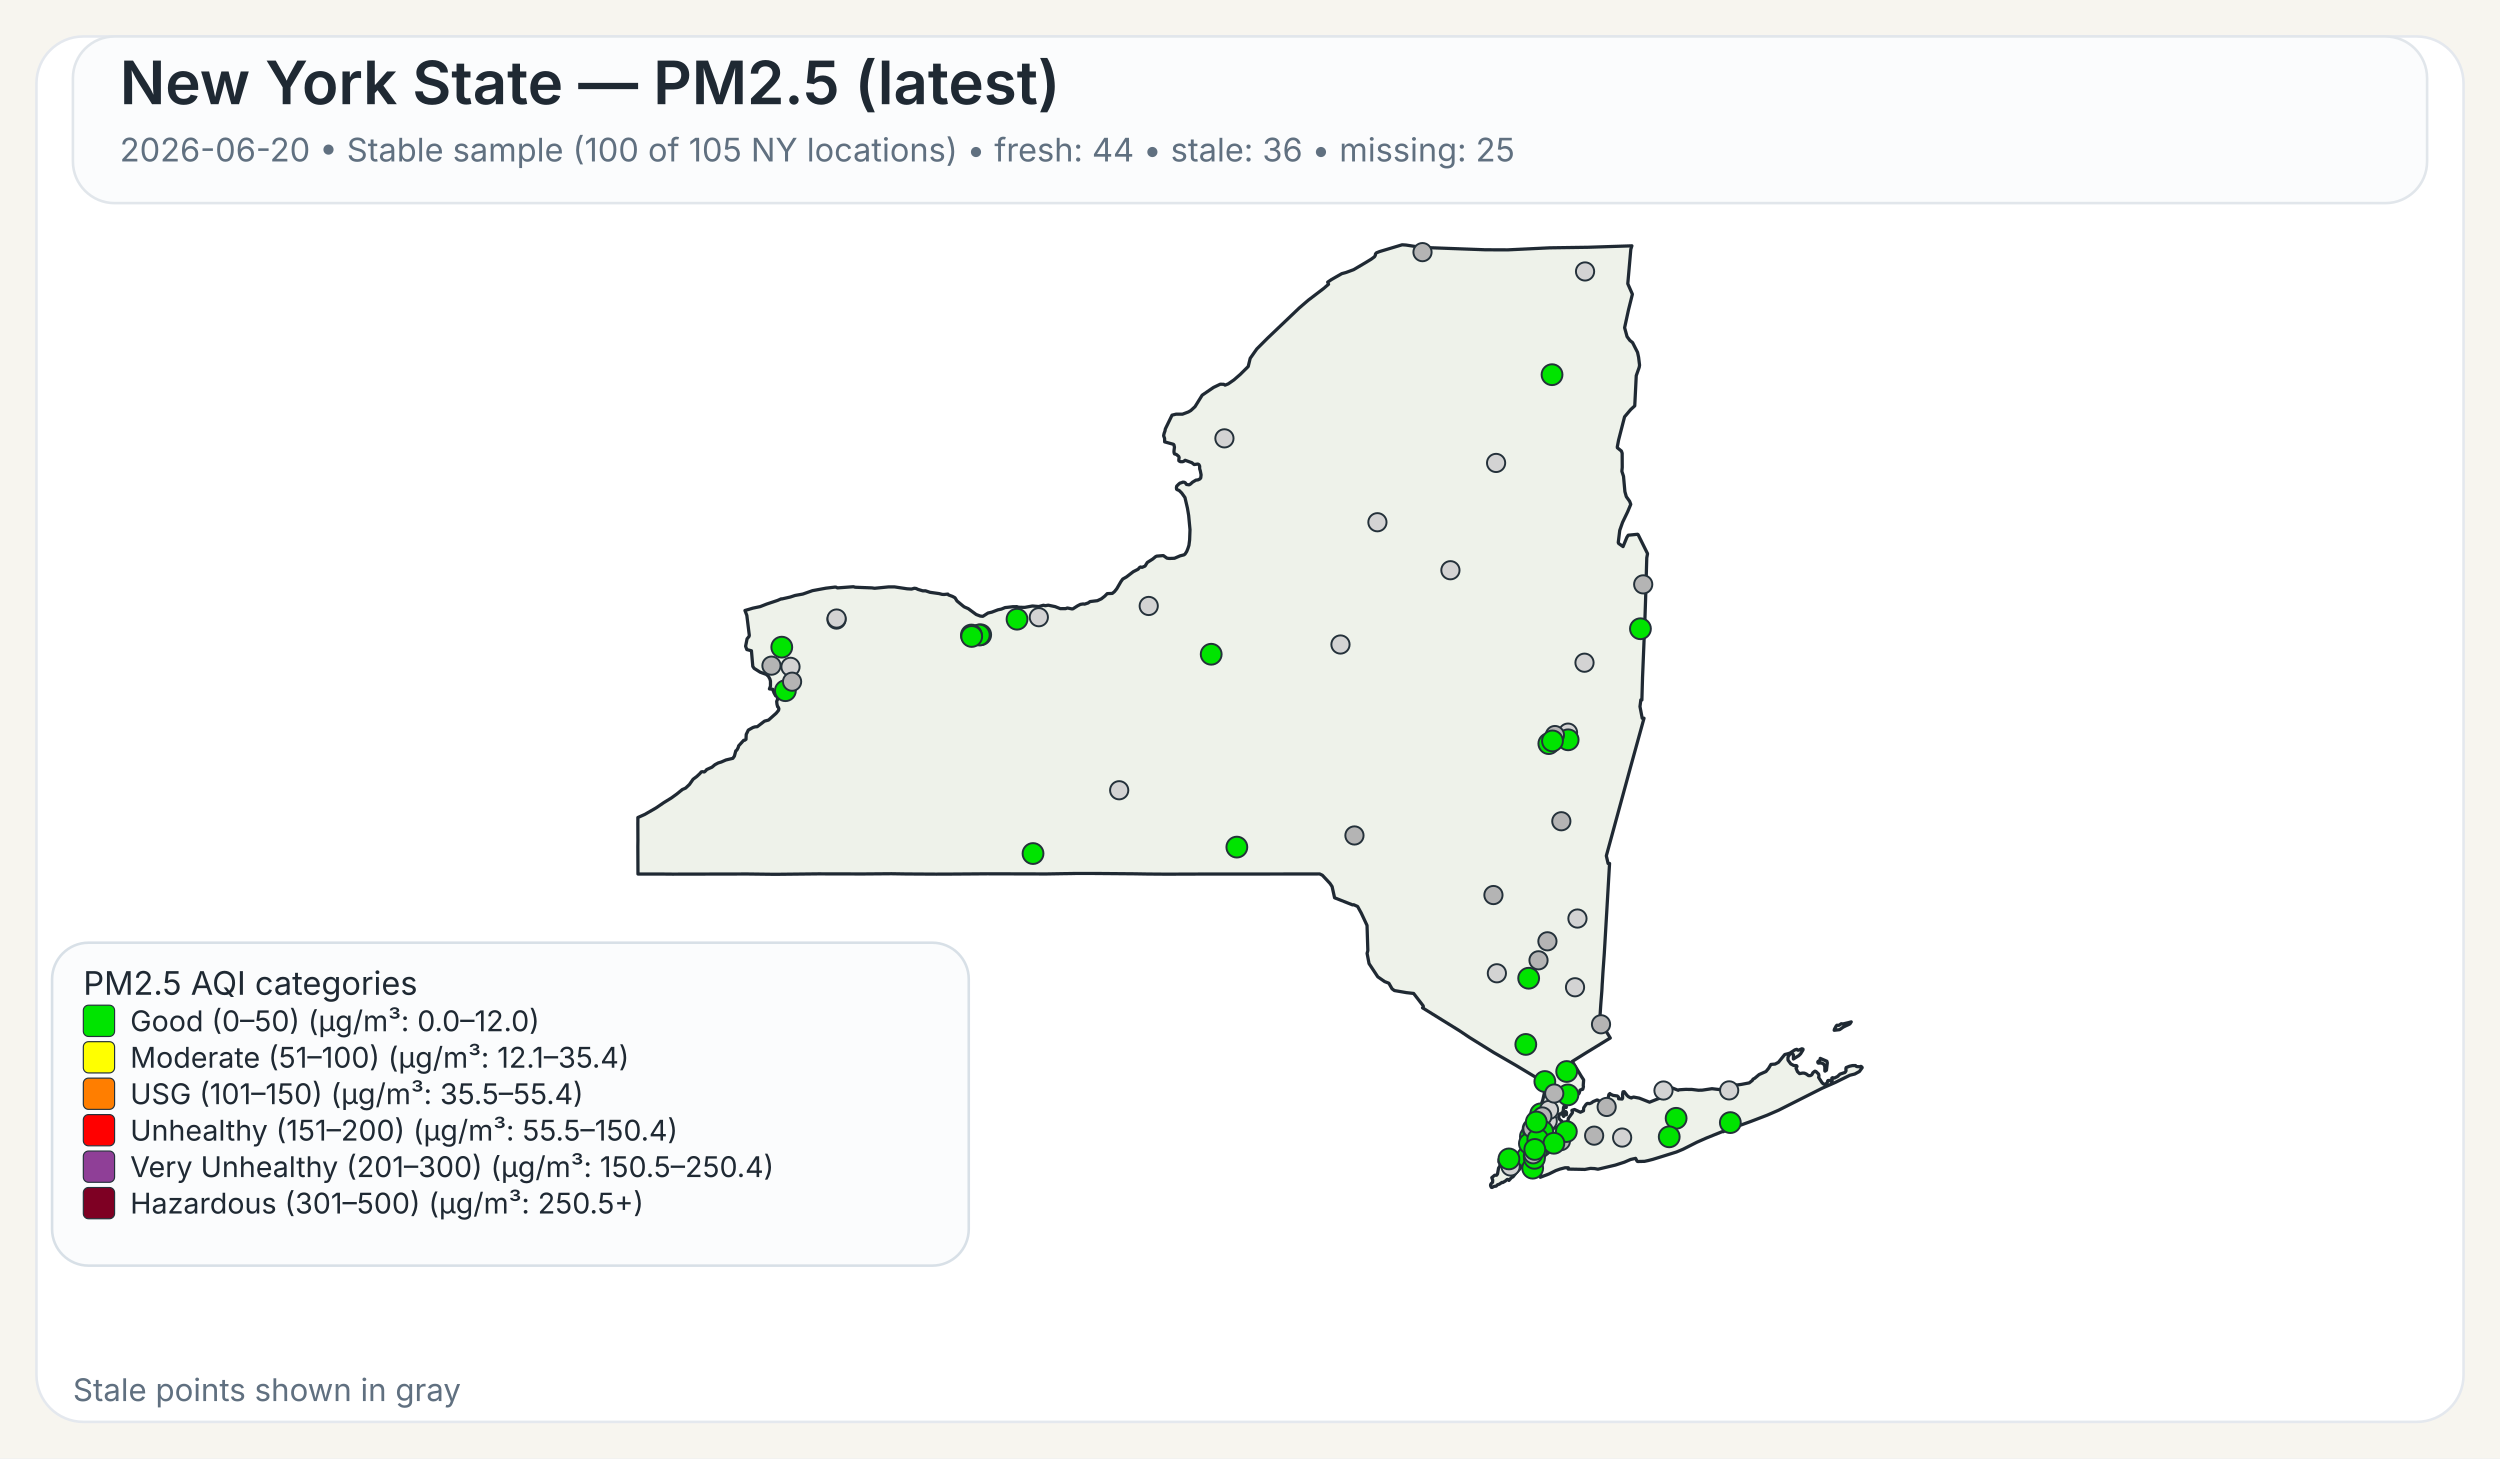
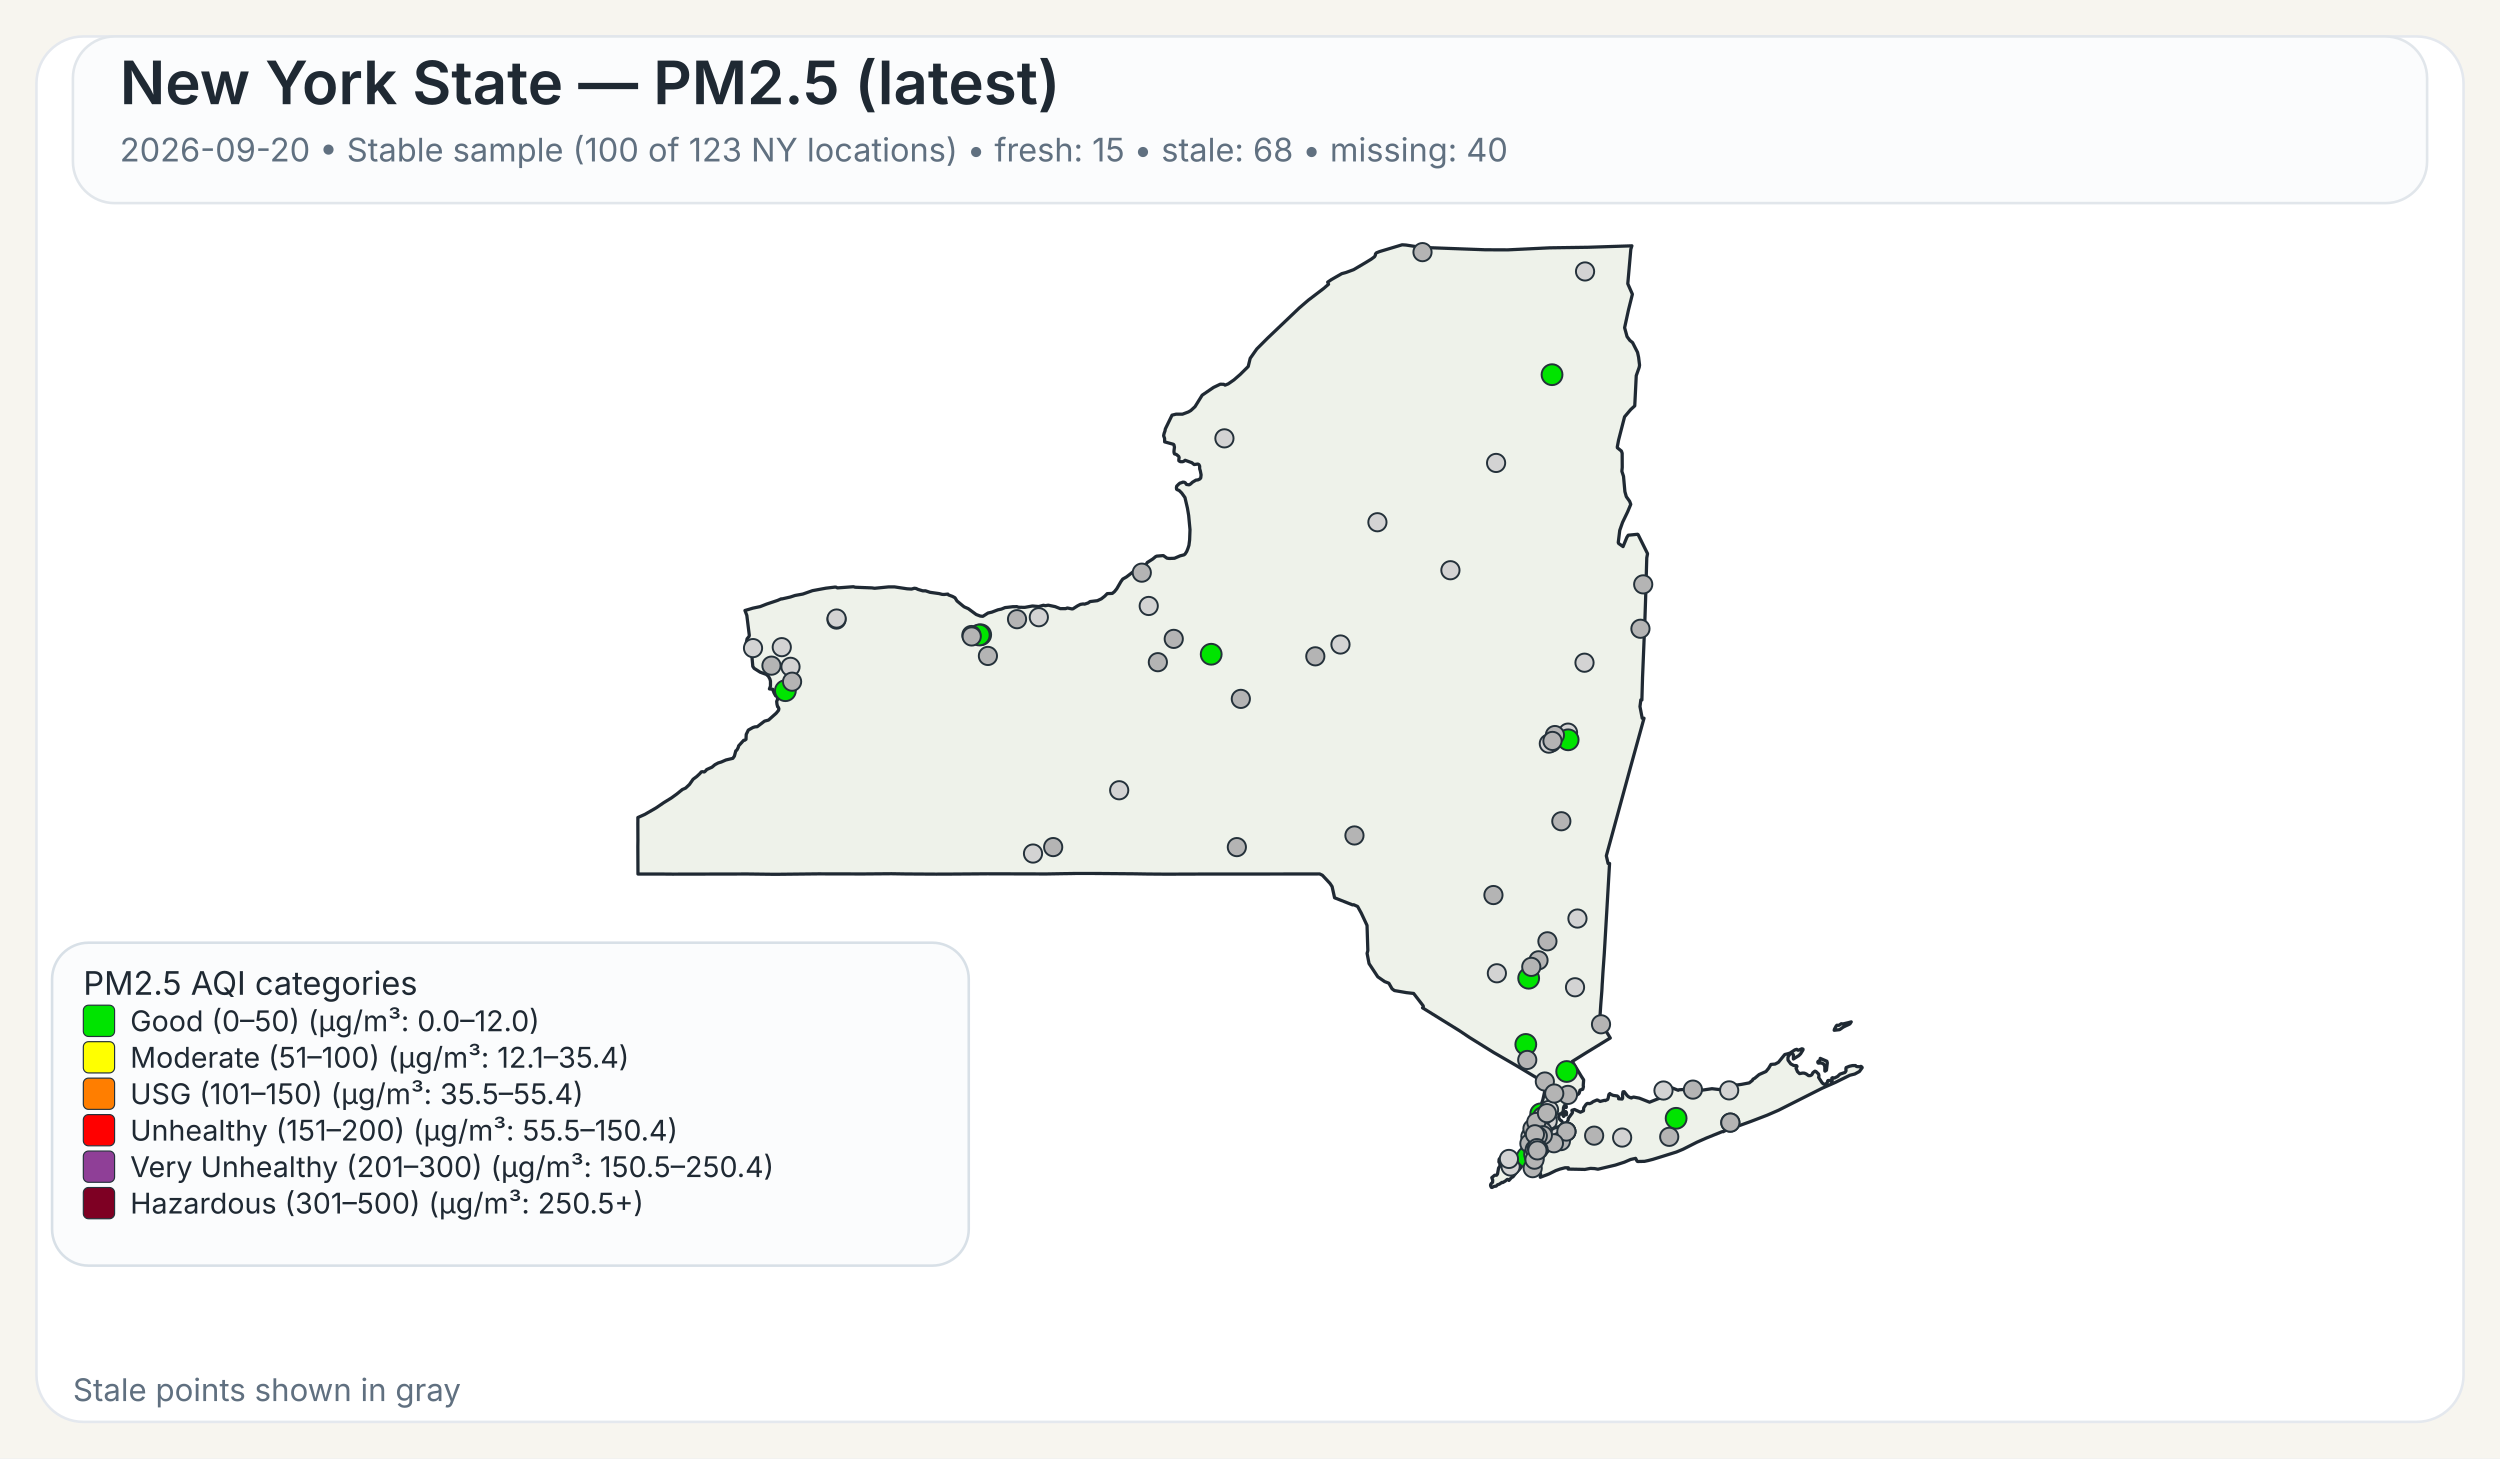
<svg xmlns="http://www.w3.org/2000/svg" width="960" height="560">
  <rect x="0" y="0" width="960" height="560" fill="#F7F5EF" />
  <rect x="14" y="14" width="932" height="532" rx="18" ry="18" fill="#FFFFFF" stroke="#E4E8EE" stroke-width="1" />
  <rect x="28" y="14" width="904" height="64" rx="16" ry="16" fill="#FBFCFD" stroke="#E1E6EB" stroke-width="1" />
  <text x="46" y="40" font-family="Public Sans, Inter, Aptos, Segoe UI, Arial, sans-serif" font-size="23" font-weight="600" fill="#1F2933">New York State — PM2.5 (latest)</text>
-   <text x="46" y="62" font-family="Public Sans, Inter, Aptos, Segoe UI, Arial, sans-serif" font-size="12.5" font-weight="400" fill="#607080">2026-06-20 • Stable sample (100 of 105 NY locations) • fresh: 44 • stale: 36 • missing: 25</text>
+   <text x="46" y="62" font-family="Public Sans, Inter, Aptos, Segoe UI, Arial, sans-serif" font-size="12.5" font-weight="400" fill="#607080">2026-09-20 • Stable sample (100 of 123 NY locations) • fresh: 15 • stale: 68 • missing: 40</text>
  <path d="M601.06,426.90 L601.23,426.83 L601.48,427.07 L601.55,427.32 L601.50,428.06 L601.28,428.08 L601.08,427.81 L601.04,427.27 L601.06,426.90 Z" fill="#EEF2EA" stroke="#1F2933" stroke-width="1.25" stroke-linejoin="round" />
  <path d="M585.16,439.66 L585.21,439.61 L585.24,439.63 L585.33,439.75 L585.00,440.50 L584.94,440.59 L584.83,440.54 L584.77,440.43 L584.80,440.38 L585.16,439.66 Z" fill="#EEF2EA" stroke="#1F2933" stroke-width="1.25" stroke-linejoin="round" />
  <path d="M579.00,452.87 L578.74,452.93 L578.02,453.54 L577.00,454.12 L576.75,454.04 L575.70,454.75 L575.07,454.93 L574.52,455.48 L573.72,455.58 L572.92,456.00 L572.71,455.95 L572.45,455.50 L572.36,455.05 L572.56,454.57 L573.14,454.01 L573.21,453.18 L572.85,452.21 L573.97,451.28 L574.68,451.28 L575.04,450.81 L575.45,448.53 L575.88,447.92 L575.97,447.53 L575.92,446.38 L575.63,446.32 L575.58,446.12 L575.66,445.16 L576.32,444.30 L576.87,444.03 L577.23,444.07 L577.46,444.30 L578.49,444.56 L580.44,444.30 L582.44,443.79 L583.07,443.83 L583.44,444.38 L583.57,445.77 L584.00,446.72 L584.43,447.38 L584.07,448.20 L583.53,448.95 L582.19,450.36 L580.96,451.93 L580.89,451.88 L580.35,452.27 L579.42,453.28 L579.25,452.99 L579.00,452.87 Z" fill="#EEF2EA" stroke="#1F2933" stroke-width="1.25" stroke-linejoin="round" />
  <path d="M698.65,407.28 L698.89,406.98 L698.98,406.42 L701.51,407.51 L701.69,408.12 L701.35,410.97 L700.83,411.31 L700.74,411.25 L700.74,409.57 L700.38,408.71 L700.19,408.52 L699.35,408.18 L698.24,408.24 L698.08,408.08 L698.02,407.81 L698.15,407.57 L698.65,407.28 Z" fill="#EEF2EA" stroke="#1F2933" stroke-width="1.25" stroke-linejoin="round" />
  <path d="M709.87,392.68 L710.87,392.40 L710.37,393.17 L709.71,393.51 L708.74,393.94 L707.77,394.42 L706.83,395.10 L706.37,395.39 L704.33,395.63 L704.44,395.18 L704.77,394.57 L705.12,393.94 L705.39,393.69 L706.11,393.74 L707.05,393.11 L707.70,393.19 L709.32,392.81 L709.87,392.68 Z" fill="#EEF2EA" stroke="#1F2933" stroke-width="1.25" stroke-linejoin="round" />
  <path d="M601.43,424.75 L601.44,424.82 L601.44,424.87 L601.44,424.97 L601.48,425.16 L601.44,425.24 L601.21,425.31 L600.95,425.08 L600.95,424.92 L601.10,424.88 L601.13,424.65 L601.23,424.58 L601.37,424.64 L601.42,424.70 L601.43,424.75 Z" fill="#EEF2EA" stroke="#1F2933" stroke-width="1.25" stroke-linejoin="round" />
  <path d="M623.05,163.10 L621.53,169.00 L621.04,171.61 L621.07,171.95 L622.62,173.20 L622.91,174.06 L622.94,179.46 L622.80,180.98 L623.43,182.92 L623.96,188.79 L624.50,190.70 L624.50,190.71 L625.79,192.51 L626.21,193.67 L625.60,195.12 L625.01,196.54 L623.06,200.59 L622.75,201.47 L621.98,203.67 L621.41,208.34 L621.56,208.68 L623.25,209.89 L624.72,206.33 L625.25,205.52 L628.84,205.16 L629.06,205.34 L632.45,212.18 L632.66,212.61 L632.36,214.21 L632.03,225.74 L632.03,225.80 L632.02,226.34 L632.00,227.05 L631.90,230.25 L631.64,238.09 L631.03,253.00 L630.74,259.97 L630.73,260.06 L630.73,260.23 L630.48,268.80 L630.08,268.74 L629.75,271.32 L630.61,275.80 L631.30,275.80 L628.80,284.88 L626.09,294.70 L622.63,307.38 L616.83,328.64 L617.50,331.57 L618.07,331.57 L617.02,349.62 L617.02,349.66 L616.71,354.88 L616.28,362.25 L616.04,366.27 L615.53,373.42 L615.30,377.22 L615.29,377.28 L615.29,377.35 L615.28,377.44 L615.28,377.49 L615.27,377.53 L615.19,379.03 L615.19,379.14 L615.18,379.18 L615.18,379.35 L615.17,379.49 L615.12,380.31 L615.09,380.73 L615.08,380.89 L614.72,385.46 L614.66,386.30 L614.29,391.98 L618.35,398.60 L616.75,399.56 L616.45,399.75 L610.52,403.39 L609.46,404.03 L609.01,404.31 L603.77,407.58 L605.77,410.89 L606.19,411.58 L606.62,412.29 L607.18,413.23 L608.08,414.62 L608.12,414.70 L607.96,416.83 L608.04,417.28 L607.81,418.17 L607.68,418.35 L607.54,418.27 L606.73,418.62 L606.42,419.73 L606.23,420.03 L605.55,420.48 L604.13,421.08 L603.54,421.65 L602.05,422.64 L600.59,424.82 L600.46,425.17 L600.38,425.37 L600.34,426.13 L600.15,426.98 L600.19,427.32 L600.39,427.51 L600.54,427.87 L600.54,428.09 L600.53,428.27 L600.60,428.55 L600.51,428.65 L600.44,428.71 L600.35,428.62 L600.18,428.29 L600.01,427.93 L600.10,427.54 L599.94,427.19 L599.85,427.21 L599.64,427.48 L599.51,427.81 L599.07,427.70 L598.72,427.92 L598.55,428.85 L598.57,429.17 L598.77,429.63 L599.21,430.17 L599.64,430.41 L600.31,431.59 L600.59,432.07 L600.90,432.04 L601.36,431.60 L601.36,431.60 L602.21,429.98 L602.19,429.51 L603.74,427.42 L603.84,427.11 L603.60,426.42 L603.67,426.33 L604.61,426.05 L606.88,427.09 L607.17,426.96 L608.05,426.54 L608.14,425.40 L608.93,424.24 L609.36,423.80 L609.77,423.70 L610.33,423.82 L611.26,423.43 L611.66,423.07 L613.16,422.42 L613.38,422.39 L614.46,422.95 L616.17,422.51 L616.43,422.62 L617.32,422.20 L617.49,421.82 L617.52,421.77 L617.81,420.28 L618.19,419.93 L618.22,419.96 L618.50,420.18 L618.60,420.26 L618.84,420.36 L619.48,420.63 L619.66,420.66 L619.90,420.69 L620.59,420.79 L621.03,420.85 L621.08,420.86 L621.49,421.26 L621.50,421.39 L621.55,421.93 L622.90,422.03 L623.09,421.64 L623.06,420.27 L623.21,419.33 L623.28,419.23 L623.69,419.22 L624.78,420.64 L625.29,421.11 L626.07,421.51 L626.50,421.62 L626.59,421.46 L627.35,421.28 L629.51,421.69 L629.51,421.69 L633.42,423.24 L638.19,421.34 L638.36,420.84 L638.45,419.18 L638.68,418.35 L640.49,417.89 L642.20,417.80 L644.45,418.67 L644.65,418.48 L647.29,418.32 L649.72,418.35 L652.18,418.65 L653.70,418.61 L657.40,418.06 L660.48,418.42 L661.32,417.62 L664.03,416.80 L665.53,416.46 L666.97,416.64 L668.73,416.40 L671.71,415.83 L672.90,414.88 L673.16,414.40 L673.82,414.05 L675.50,412.63 L678.13,411.46 L679.12,410.27 L680.04,408.74 L681.66,408.60 L682.91,407.93 L685.34,404.94 L686.69,404.59 L687.35,404.38 L689.21,403.16 L689.94,402.93 L690.28,403.23 L690.57,403.30 L691.93,402.73 L692.35,402.87 L692.38,403.11 L691.44,404.66 L690.75,405.35 L688.66,406.65 L688.68,405.06 L688.30,404.60 L687.92,404.54 L687.60,404.66 L687.09,405.06 L686.58,406.01 L686.59,407.08 L687.65,408.54 L688.81,409.15 L689.85,409.20 L690.06,409.50 L689.68,410.21 L690.24,411.51 L691.03,412.27 L692.17,412.06 L692.88,412.09 L693.59,412.39 L694.51,413.06 L695.19,413.03 L695.62,412.79 L695.84,412.56 L696.12,411.95 L696.83,411.38 L696.98,411.33 L697.37,411.49 L698.35,412.46 L698.48,413.14 L698.35,413.73 L699.60,415.66 L700.04,416.12 L700.44,416.32 L700.84,416.33 L701.58,415.93 L701.76,415.37 L701.81,415.13 L701.99,414.91 L702.86,414.89 L703.07,415.26 L703.12,415.25 L703.24,415.22 L703.45,415.13 L703.57,414.86 L703.45,414.38 L703.43,414.00 L703.70,413.83 L704.39,413.98 L705.62,413.37 L706.56,412.46 L708.48,411.82 L708.83,411.29 L708.88,410.85 L708.80,410.51 L708.92,409.94 L710.19,409.44 L711.31,409.19 L712.51,409.17 L712.73,409.44 L713.09,409.58 L714.27,409.63 L714.58,409.48 L714.99,409.75 L715.07,409.99 L714.02,411.45 L712.24,412.42 L710.34,412.90 L704.77,415.65 L699.71,417.88 L682.98,426.32 L678.57,428.24 L672.42,430.60 L662.20,434.30 L661.73,434.58 L661.49,434.51 L660.84,434.74 L655.19,437.03 L651.62,438.61 L646.31,441.30 L643.78,442.36 L638.41,444.04 L634.66,445.20 L632.83,445.67 L631.47,445.96 L631.32,445.96 L628.83,446.02 L628.63,445.87 L628.07,444.81 L626.15,445.24 L623.74,446.28 L621.85,446.89 L620.27,447.40 L613.61,448.98 L612.34,448.74 L610.73,448.66 L608.60,449.06 L605.36,448.99 L602.17,448.93 L602.19,448.77 L602.25,448.43 L600.97,448.42 L599.39,448.83 L599.07,448.91 L597.43,449.50 L594.79,450.81 L591.48,452.07 L591.48,451.26 L591.59,450.86 L591.41,450.49 L591.24,450.39 L590.88,450.18 L590.56,449.81 L590.00,449.87 L588.10,450.05 L587.46,450.03 L587.05,449.85 L586.87,449.72 L586.81,449.43 L587.15,448.99 L587.21,448.90 L587.49,448.42 L587.39,448.02 L586.94,447.62 L585.63,447.32 L585.23,446.64 L585.06,445.69 L585.31,444.71 L585.45,444.41 L585.68,443.96 L586.50,442.95 L586.37,441.37 L586.22,441.17 L586.16,441.08 L586.11,440.71 L586.29,440.19 L586.49,440.03 L586.59,439.53 L586.42,439.11 L586.13,438.91 L586.77,435.14 L587.04,434.58 L587.53,433.54 L588.00,432.56 L588.37,431.79 L590.66,426.98 L591.27,425.68 L591.55,425.09 L591.55,425.09 L591.90,424.00 L592.36,422.57 L592.47,422.24 L593.89,415.87 L593.37,415.86 L592.83,415.54 L585.14,410.91 L585.14,410.91 L582.09,409.08 L581.83,408.93 L574.90,404.92 L573.64,404.20 L565.84,399.35 L564.27,398.37 L560.37,395.76 L546.26,387.01 L546.57,386.68 L546.49,386.22 L542.83,381.48 L542.63,381.46 L540.06,381.17 L535.45,380.37 L534.54,379.69 L533.32,377.55 L531.70,376.93 L529.06,375.09 L525.71,370.01 L525.14,367.03 L524.96,366.10 L525.25,365.02 L524.94,355.37 L522.72,350.61 L521.32,348.08 L519.78,347.40 L519.41,347.49 L512.48,344.75 L511.52,340.44 L510.72,339.24 L507.79,336.09 L506.74,335.59 L502.43,335.60 L502.18,335.60 L499.75,335.60 L499.39,335.61 L499.35,335.61 L469.83,335.63 L469.66,335.63 L462.36,335.64 L461.30,335.63 L460.85,335.63 L460.00,335.64 L448.21,335.68 L447.85,335.68 L441.17,335.63 L440.91,335.63 L435.49,335.54 L435.46,335.54 L420.14,335.41 L418.99,335.41 L413.90,335.41 L413.83,335.41 L413.52,335.41 L412.93,335.41 L412.60,335.42 L411.23,335.45 L411.22,335.45 L408.74,335.48 L408.73,335.48 L401.77,335.60 L379.14,335.54 L372.91,335.59 L364.59,335.65 L360.26,335.66 L359.71,335.67 L347.88,335.60 L347.87,335.60 L342.30,335.51 L337.43,335.55 L331.40,335.60 L314.24,335.56 L297.70,335.74 L295.08,335.71 L287.13,335.61 L286.61,335.61 L258.23,335.67 L257.47,335.66 L253.93,335.63 L253.07,335.62 L253.07,335.63 L244.98,335.62 L244.93,325.04 L244.95,323.48 L244.96,322.52 L244.95,321.67 L244.95,321.16 L244.95,320.84 L244.93,316.08 L244.94,315.42 L244.94,313.93 L247.57,312.75 L251.88,310.27 L254.93,308.19 L257.77,306.44 L259.87,304.92 L262.02,303.17 L263.28,302.62 L264.74,301.24 L266.14,299.24 L267.54,298.19 L268.72,297.09 L269.32,296.39 L269.90,296.33 L270.33,296.44 L270.54,296.38 L271.04,295.92 L271.36,295.51 L273.40,294.60 L274.52,293.65 L275.81,292.96 L276.98,292.61 L278.76,291.83 L281.41,291.20 L282.01,290.34 L282.12,289.92 L282.55,288.31 L282.75,288.22 L283.00,287.95 L283.49,287.01 L283.63,286.42 L285.57,284.28 L285.90,284.29 L286.46,283.91 L286.55,282.02 L287.35,280.35 L289.13,279.36 L289.89,279.12 L290.78,279.05 L293.57,276.92 L295.12,276.50 L298.07,273.86 L298.97,272.76 L299.09,272.13 L298.79,271.45 L298.62,271.42 L298.36,270.43 L298.24,269.33 L298.55,268.66 L298.61,268.16 L298.25,267.28 L297.85,267.20 L297.24,266.09 L296.70,264.68 L295.46,264.54 L295.86,263.47 L295.86,261.59 L295.66,260.80 L295.08,259.71 L294.94,259.59 L294.28,258.99 L291.89,258.11 L289.57,256.64 L289.07,255.88 L288.57,250.10 L288.55,249.89 L286.78,249.43 L286.31,248.17 L286.88,245.30 L287.63,244.40 L287.73,243.95 L286.78,236.32 L286.06,234.43 L289.07,233.54 L291.93,232.93 L294.37,231.97 L298.62,230.55 L299.99,229.95 L300.12,230.02 L303.47,229.26 L305.29,228.66 L308.28,228.12 L312.00,226.81 L317.17,225.86 L320.65,225.44 L321.03,225.47 L321.59,225.76 L322.04,225.72 L327.70,225.30 L328.39,225.50 L334.82,225.75 L335.83,225.90 L341.09,225.38 L343.51,225.37 L348.32,226.10 L349.98,226.20 L350.03,226.20 L351.12,225.89 L351.79,225.98 L352.52,226.34 L354.31,226.87 L355.38,226.87 L357.13,227.45 L360.63,227.94 L361.77,228.24 L362.50,228.28 L363.98,228.13 L364.17,228.44 L365.74,229.01 L366.72,229.54 L367.48,230.77 L369.92,232.79 L370.31,233.07 L371.82,233.73 L373.38,234.88 L374.86,235.97 L376.42,236.57 L377.42,236.67 L379.40,235.40 L380.84,235.07 L383.21,234.17 L384.54,233.89 L385.93,233.32 L386.27,233.28 L386.83,233.22 L388.90,232.98 L390.48,232.95 L391.11,233.18 L393.48,233.24 L396.46,232.70 L398.89,232.91 L400.66,232.42 L401.43,232.58 L402.53,232.39 L405.18,232.95 L407.17,233.73 L409.20,233.71 L409.87,233.47 L411.66,233.83 L412.03,233.77 L413.80,232.63 L414.88,232.08 L415.91,231.92 L416.48,231.99 L417.81,231.55 L418.60,231.00 L421.39,230.66 L422.92,229.95 L424.23,228.91 L425.18,227.95 L425.69,227.93 L427.12,227.87 L427.93,227.21 L428.83,226.10 L430.44,223.32 L431.14,222.35 L431.96,221.89 L432.55,221.55 L435.18,219.53 L437.03,218.59 L437.61,217.92 L437.98,217.72 L438.51,217.88 L439.70,217.38 L440.56,215.99 L442.64,214.67 L443.82,213.70 L444.23,213.55 L446.72,213.34 L448.11,214.33 L448.97,214.45 L450.99,214.38 L453.20,213.43 L454.63,213.07 L455.05,212.77 L455.69,211.79 L456.17,210.59 L456.55,209.40 L456.81,207.36 L456.96,203.41 L456.73,200.97 L456.44,197.89 L455.97,195.10 L455.02,191.05 L453.78,189.32 L452.78,188.33 L452.13,188.08 L451.81,187.86 L451.74,187.30 L451.84,186.69 L452.22,186.31 L452.64,185.89 L453.10,185.51 L453.80,185.32 L454.18,185.14 L454.70,185.18 L455.13,185.37 L455.61,186.03 L456.63,186.18 L457.19,185.84 L457.91,185.17 L459.24,184.37 L460.00,184.28 L460.73,183.93 L461.08,183.54 L461.22,182.35 L460.90,180.72 L460.70,180.14 L460.66,179.72 L460.67,178.99 L460.38,178.40 L459.97,178.19 L458.56,178.39 L457.66,177.67 L455.09,176.75 L454.57,177.13 L454.12,177.30 L453.65,177.30 L453.29,177.28 L452.94,177.12 L452.67,176.90 L452.67,176.38 L452.79,175.72 L452.62,175.27 L451.89,174.63 L451.54,174.45 L451.01,174.30 L450.87,173.94 L450.80,173.54 L450.84,172.88 L450.99,171.72 L450.78,170.78 L450.56,170.60 L447.23,169.68 L447.20,168.34 L446.83,167.32 L447.02,166.42 L447.35,165.48 L447.50,164.69 L450.06,159.42 L451.61,159.04 L454.05,159.05 L456.36,158.18 L457.28,157.64 L458.88,156.17 L461.63,151.75 L465.96,148.79 L468.59,147.53 L469.94,147.58 L470.43,147.90 L471.65,147.40 L473.83,145.88 L476.29,143.74 L476.97,143.06 L479.31,140.74 L480.08,137.59 L482.60,134.01 L486.70,129.90 L498.91,118.26 L502.36,115.29 L508.27,110.78 L510.16,109.15 L509.83,108.34 L511.28,107.35 L515.25,105.08 L516.86,104.64 L519.80,103.55 L524.26,100.92 L526.51,99.55 L527.81,98.60 L528.14,98.00 L528.16,97.54 L528.55,97.08 L529.76,96.60 L538.43,94.00 L539.92,94.10 L544.47,94.80 L545.84,95.00 L570.26,95.91 L578.85,95.95 L585.96,95.61 L595.04,95.17 L609.91,94.95 L626.65,94.40 L626.23,95.73 L625.68,102.02 L625.07,108.95 L626.84,112.98 L625.33,119.03 L623.85,125.84 L624.79,129.27 L625.53,130.26 L625.83,130.68 L626.91,131.56 L626.91,131.56 L628.81,135.29 L629.22,137.19 L629.59,140.21 L629.45,141.06 L628.32,144.25 L627.83,154.15 L627.74,155.85 L626.19,157.27 L623.83,160.07 L623.05,163.10 Z" fill="#EEF2EA" stroke="#1F2933" stroke-width="1.25" stroke-linejoin="round" />
  <circle cx="574.80" cy="373.74" r="3.50" fill="lightgray" stroke="#24313A" stroke-width="0.75" />
  <circle cx="296.24" cy="255.61" r="3.50" fill="rgb(180,180,180)" stroke="#24313A" stroke-width="0.75" />
  <circle cx="585.91" cy="401.06" r="4.00" fill="#00E400" stroke="#24313A" stroke-width="0.75" />
-   <circle cx="590.67" cy="430.08" r="4.00" fill="#00E400" stroke="#24313A" stroke-width="0.75" />
+   <circle cx="590.67" cy="430.08" r="3.50" fill="lightgray" stroke="#24313A" stroke-width="0.75" />
  <circle cx="587.01" cy="375.64" r="4.00" fill="#00E400" stroke="#24313A" stroke-width="0.75" />
  <circle cx="580.07" cy="447.93" r="3.50" fill="lightgray" stroke="#24313A" stroke-width="0.75" />
  <circle cx="528.93" cy="200.54" r="3.50" fill="lightgray" stroke="#24313A" stroke-width="0.75" />
  <circle cx="622.90" cy="436.82" r="3.50" fill="lightgray" stroke="#24313A" stroke-width="0.75" />
  <circle cx="321.22" cy="237.92" r="3.50" fill="lightgray" stroke="#24313A" stroke-width="0.75" />
  <circle cx="556.96" cy="218.97" r="3.50" fill="lightgray" stroke="#24313A" stroke-width="0.75" />
  <circle cx="574.50" cy="177.77" r="3.50" fill="lightgray" stroke="#24313A" stroke-width="0.75" />
  <circle cx="429.77" cy="303.46" r="3.50" fill="lightgray" stroke="#24313A" stroke-width="0.75" />
  <circle cx="514.74" cy="247.49" r="3.50" fill="lightgray" stroke="#24313A" stroke-width="0.75" />
  <circle cx="470.18" cy="168.33" r="3.50" fill="lightgray" stroke="#24313A" stroke-width="0.75" />
  <circle cx="376.59" cy="243.75" r="4.00" fill="#00E400" stroke="#24313A" stroke-width="0.75" />
  <circle cx="591.63" cy="427.72" r="4.00" fill="#00E400" stroke="#24313A" stroke-width="0.75" />
-   <circle cx="593.40" cy="430.37" r="4.00" fill="#00E400" stroke="#24313A" stroke-width="0.75" />
+   <circle cx="593.40" cy="430.37" r="3.50" fill="lightgray" stroke="#24313A" stroke-width="0.75" />
  <circle cx="593.93" cy="437.51" r="4.00" fill="#00E400" stroke="#24313A" stroke-width="0.75" />
  <circle cx="602.12" cy="281.33" r="3.50" fill="lightgray" stroke="#24313A" stroke-width="0.75" />
  <circle cx="398.91" cy="237.01" r="3.50" fill="lightgray" stroke="#24313A" stroke-width="0.75" />
  <circle cx="598.03" cy="436.67" r="4.00" fill="#00E400" stroke="#24313A" stroke-width="0.75" />
  <circle cx="595.98" cy="143.88" r="4.00" fill="#00E400" stroke="#24313A" stroke-width="0.75" />
  <circle cx="601.61" cy="411.46" r="4.00" fill="#00E400" stroke="#24313A" stroke-width="0.75" />
  <circle cx="608.45" cy="254.48" r="3.50" fill="lightgray" stroke="#24313A" stroke-width="0.75" />
  <circle cx="604.81" cy="379.11" r="3.50" fill="lightgray" stroke="#24313A" stroke-width="0.75" />
  <circle cx="588.51" cy="437.27" r="3.50" fill="rgb(180,180,180)" stroke="#24313A" stroke-width="0.75" />
  <circle cx="465.10" cy="251.23" r="4.00" fill="#00E400" stroke="#24313A" stroke-width="0.75" />
-   <circle cx="396.68" cy="327.76" r="4.00" fill="#00E400" stroke="#24313A" stroke-width="0.75" />
+   <circle cx="396.68" cy="327.76" r="3.50" fill="lightgray" stroke="#24313A" stroke-width="0.75" />
  <circle cx="643.63" cy="429.43" r="4.00" fill="#00E400" stroke="#24313A" stroke-width="0.75" />
  <circle cx="586.47" cy="444.33" r="4.00" fill="#00E400" stroke="#24313A" stroke-width="0.75" />
  <circle cx="303.55" cy="256.06" r="3.50" fill="lightgray" stroke="#24313A" stroke-width="0.75" />
  <circle cx="602.17" cy="284.09" r="4.00" fill="#00E400" stroke="#24313A" stroke-width="0.75" />
  <circle cx="301.59" cy="265.22" r="4.00" fill="#00E400" stroke="#24313A" stroke-width="0.75" />
  <circle cx="321.26" cy="237.52" r="3.50" fill="lightgray" stroke="#24313A" stroke-width="0.75" />
  <circle cx="612.15" cy="436.09" r="3.50" fill="rgb(180,180,180)" stroke="#24313A" stroke-width="0.75" />
  <circle cx="587.88" cy="438.53" r="3.50" fill="rgb(180,180,180)" stroke="#24313A" stroke-width="0.75" />
-   <circle cx="591.83" cy="440.12" r="4.00" fill="#00E400" stroke="#24313A" stroke-width="0.75" />
+   <circle cx="591.83" cy="440.12" r="3.50" fill="lightgray" stroke="#24313A" stroke-width="0.75" />
  <circle cx="594.32" cy="430.48" r="3.50" fill="lightgray" stroke="#24313A" stroke-width="0.75" />
  <circle cx="594.83" cy="426.21" r="3.50" fill="lightgray" stroke="#24313A" stroke-width="0.75" />
  <circle cx="605.74" cy="352.72" r="3.50" fill="lightgray" stroke="#24313A" stroke-width="0.75" />
  <circle cx="664.00" cy="418.71" r="3.50" fill="lightgray" stroke="#24313A" stroke-width="0.75" />
  <circle cx="546.24" cy="96.82" r="3.50" fill="rgb(180,180,180)" stroke="#24313A" stroke-width="0.75" />
  <circle cx="638.78" cy="418.76" r="3.50" fill="lightgray" stroke="#24313A" stroke-width="0.75" />
  <circle cx="304.16" cy="261.77" r="3.50" fill="rgb(180,180,180)" stroke="#24313A" stroke-width="0.75" />
  <circle cx="441.11" cy="232.69" r="3.50" fill="lightgray" stroke="#24313A" stroke-width="0.75" />
-   <circle cx="598.43" cy="436.52" r="3.50" fill="rgb(180,180,180)" stroke="#24313A" stroke-width="0.75" />
+   <circle cx="598.43" cy="436.52" r="4.00" fill="#00E400" stroke="#24313A" stroke-width="0.75" />
  <circle cx="376.03" cy="243.84" r="4.00" fill="#00E400" stroke="#24313A" stroke-width="0.75" />
  <circle cx="592.26" cy="428.72" r="3.50" fill="rgb(180,180,180)" stroke="#24313A" stroke-width="0.75" />
-   <circle cx="579.43" cy="445.03" r="4.00" fill="#00E400" stroke="#24313A" stroke-width="0.75" />
-   <circle cx="602.08" cy="420.44" r="4.00" fill="#00E400" stroke="#24313A" stroke-width="0.75" />
+   <circle cx="579.43" cy="445.03" r="3.50" fill="lightgray" stroke="#24313A" stroke-width="0.75" />
+   <circle cx="602.08" cy="420.44" r="3.50" fill="rgb(180,180,180)" stroke="#24313A" stroke-width="0.75" />
  <circle cx="590.18" cy="441.64" r="3.50" fill="rgb(180,180,180)" stroke="#24313A" stroke-width="0.75" />
  <circle cx="520.11" cy="320.82" r="3.50" fill="rgb(180,180,180)" stroke="#24313A" stroke-width="0.75" />
  <circle cx="601.48" cy="434.51" r="3.50" fill="rgb(180,180,180)" stroke="#24313A" stroke-width="0.75" />
  <circle cx="598.28" cy="436.62" r="3.50" fill="rgb(180,180,180)" stroke="#24313A" stroke-width="0.75" />
-   <circle cx="601.48" cy="434.52" r="3.50" fill="rgb(180,180,180)" stroke="#24313A" stroke-width="0.75" />
+   <circle cx="601.48" cy="434.52" r="3.50" fill="lightgray" stroke="#24313A" stroke-width="0.75" />
  <circle cx="608.66" cy="104.24" r="3.50" fill="lightgray" stroke="#24313A" stroke-width="0.75" />
-   <circle cx="373.02" cy="243.85" r="4.00" fill="#00E400" stroke="#24313A" stroke-width="0.75" />
-   <circle cx="598.27" cy="436.67" r="3.50" fill="rgb(180,180,180)" stroke="#24313A" stroke-width="0.75" />
-   <circle cx="598.28" cy="436.62" r="3.50" fill="rgb(180,180,180)" stroke="#24313A" stroke-width="0.75" />
-   <circle cx="587.67" cy="436.46" r="4.00" fill="#00E400" stroke="#24313A" stroke-width="0.75" />
+   <circle cx="373.02" cy="243.85" r="3.50" fill="rgb(180,180,180)" stroke="#24313A" stroke-width="0.75" />
+   <circle cx="598.27" cy="436.67" r="3.50" fill="lightgray" stroke="#24313A" stroke-width="0.75" />
+   <circle cx="598.28" cy="436.62" r="3.50" fill="lightgray" stroke="#24313A" stroke-width="0.75" />
+   <circle cx="587.67" cy="436.46" r="3.50" fill="lightgray" stroke="#24313A" stroke-width="0.75" />
  <circle cx="590.79" cy="368.76" r="3.50" fill="rgb(180,180,180)" stroke="#24313A" stroke-width="0.75" />
-   <circle cx="593.22" cy="415.30" r="4.00" fill="#00E400" stroke="#24313A" stroke-width="0.75" />
+   <circle cx="593.22" cy="415.30" r="3.50" fill="rgb(180,180,180)" stroke="#24313A" stroke-width="0.75" />
  <circle cx="590.92" cy="439.03" r="3.50" fill="rgb(180,180,180)" stroke="#24313A" stroke-width="0.75" />
-   <circle cx="300.20" cy="248.51" r="4.00" fill="#00E400" stroke="#24313A" stroke-width="0.75" />
-   <circle cx="588.55" cy="448.58" r="4.00" fill="#00E400" stroke="#24313A" stroke-width="0.75" />
-   <circle cx="592.77" cy="438.21" r="3.50" fill="rgb(180,180,180)" stroke="#24313A" stroke-width="0.75" />
+   <circle cx="300.20" cy="248.51" r="3.50" fill="lightgray" stroke="#24313A" stroke-width="0.75" />
+   <circle cx="588.55" cy="448.58" r="3.50" fill="rgb(180,180,180)" stroke="#24313A" stroke-width="0.75" />
+   <circle cx="592.77" cy="438.21" r="3.50" fill="lightgray" stroke="#24313A" stroke-width="0.75" />
  <circle cx="592.77" cy="438.23" r="3.50" fill="rgb(180,180,180)" stroke="#24313A" stroke-width="0.75" />
  <circle cx="592.78" cy="438.21" r="3.50" fill="rgb(180,180,180)" stroke="#24313A" stroke-width="0.75" />
  <circle cx="592.81" cy="438.17" r="3.50" fill="rgb(180,180,180)" stroke="#24313A" stroke-width="0.75" />
  <circle cx="592.70" cy="438.35" r="3.50" fill="rgb(180,180,180)" stroke="#24313A" stroke-width="0.75" />
  <circle cx="592.76" cy="438.20" r="3.50" fill="lightgray" stroke="#24313A" stroke-width="0.75" />
-   <circle cx="592.66" cy="438.26" r="3.50" fill="rgb(180,180,180)" stroke="#24313A" stroke-width="0.75" />
+   <circle cx="592.66" cy="438.26" r="3.50" fill="lightgray" stroke="#24313A" stroke-width="0.75" />
  <circle cx="599.38" cy="438.19" r="3.50" fill="rgb(180,180,180)" stroke="#24313A" stroke-width="0.75" />
-   <circle cx="474.95" cy="325.29" r="4.00" fill="#00E400" stroke="#24313A" stroke-width="0.75" />
-   <circle cx="588.70" cy="433.55" r="4.00" fill="#00E400" stroke="#24313A" stroke-width="0.75" />
-   <circle cx="601.48" cy="434.52" r="4.00" fill="#00E400" stroke="#24313A" stroke-width="0.75" />
-   <circle cx="629.93" cy="241.44" r="4.00" fill="#00E400" stroke="#24313A" stroke-width="0.75" />
+   <circle cx="474.95" cy="325.29" r="3.50" fill="rgb(180,180,180)" stroke="#24313A" stroke-width="0.75" />
+   <circle cx="588.70" cy="433.55" r="3.50" fill="rgb(180,180,180)" stroke="#24313A" stroke-width="0.75" />
+   <circle cx="601.48" cy="434.52" r="3.50" fill="rgb(180,180,180)" stroke="#24313A" stroke-width="0.75" />
+   <circle cx="629.93" cy="241.44" r="3.50" fill="rgb(180,180,180)" stroke="#24313A" stroke-width="0.75" />
  <circle cx="599.55" cy="315.36" r="3.50" fill="rgb(180,180,180)" stroke="#24313A" stroke-width="0.75" />
  <circle cx="588.57" cy="437.98" r="3.50" fill="lightgray" stroke="#24313A" stroke-width="0.75" />
  <circle cx="595.75" cy="285.13" r="3.50" fill="rgb(180,180,180)" stroke="#24313A" stroke-width="0.75" />
-   <circle cx="589.13" cy="443.87" r="4.00" fill="#00E400" stroke="#24313A" stroke-width="0.75" />
+   <circle cx="589.13" cy="443.87" r="3.50" fill="rgb(180,180,180)" stroke="#24313A" stroke-width="0.75" />
  <circle cx="594.21" cy="361.46" r="3.50" fill="rgb(180,180,180)" stroke="#24313A" stroke-width="0.75" />
  <circle cx="614.79" cy="393.33" r="3.50" fill="rgb(180,180,180)" stroke="#24313A" stroke-width="0.75" />
-   <circle cx="664.45" cy="431.08" r="3.50" fill="rgb(180,180,180)" stroke="#24313A" stroke-width="0.75" />
+   <circle cx="664.45" cy="431.08" r="3.50" fill="lightgray" stroke="#24313A" stroke-width="0.75" />
  <circle cx="597.09" cy="282.26" r="3.50" fill="rgb(180,180,180)" stroke="#24313A" stroke-width="0.75" />
  <circle cx="573.48" cy="343.70" r="3.50" fill="rgb(180,180,180)" stroke="#24313A" stroke-width="0.75" />
-   <circle cx="373.13" cy="244.40" r="4.00" fill="#00E400" stroke="#24313A" stroke-width="0.75" />
-   <circle cx="590.03" cy="441.87" r="4.00" fill="#00E400" stroke="#24313A" stroke-width="0.75" />
-   <circle cx="664.45" cy="431.08" r="4.00" fill="#00E400" stroke="#24313A" stroke-width="0.75" />
+   <circle cx="373.13" cy="244.40" r="3.50" fill="rgb(180,180,180)" stroke="#24313A" stroke-width="0.75" />
+   <circle cx="590.03" cy="441.87" r="3.50" fill="rgb(180,180,180)" stroke="#24313A" stroke-width="0.75" />
+   <circle cx="664.45" cy="431.08" r="3.50" fill="rgb(180,180,180)" stroke="#24313A" stroke-width="0.75" />
  <circle cx="596.83" cy="419.91" r="3.50" fill="rgb(180,180,180)" stroke="#24313A" stroke-width="0.75" />
-   <circle cx="640.98" cy="436.54" r="4.00" fill="#00E400" stroke="#24313A" stroke-width="0.75" />
-   <circle cx="587.29" cy="439.12" r="4.00" fill="#00E400" stroke="#24313A" stroke-width="0.75" />
-   <circle cx="589.23" cy="444.79" r="4.00" fill="#00E400" stroke="#24313A" stroke-width="0.75" />
+   <circle cx="640.98" cy="436.54" r="3.50" fill="rgb(180,180,180)" stroke="#24313A" stroke-width="0.75" />
+   <circle cx="587.29" cy="439.12" r="3.50" fill="rgb(180,180,180)" stroke="#24313A" stroke-width="0.75" />
+   <circle cx="589.23" cy="444.79" r="3.50" fill="rgb(180,180,180)" stroke="#24313A" stroke-width="0.75" />
  <circle cx="588.46" cy="433.42" r="3.50" fill="rgb(180,180,180)" stroke="#24313A" stroke-width="0.75" />
-   <circle cx="592.37" cy="434.42" r="4.00" fill="#00E400" stroke="#24313A" stroke-width="0.75" />
-   <circle cx="594.75" cy="285.55" r="4.00" fill="#00E400" stroke="#24313A" stroke-width="0.75" />
+   <circle cx="592.37" cy="434.42" r="3.50" fill="rgb(180,180,180)" stroke="#24313A" stroke-width="0.75" />
+   <circle cx="594.75" cy="285.55" r="3.50" fill="lightgray" stroke="#24313A" stroke-width="0.75" />
  <circle cx="630.99" cy="224.40" r="3.50" fill="rgb(180,180,180)" stroke="#24313A" stroke-width="0.75" />
-   <circle cx="590.52" cy="437.49" r="4.00" fill="#00E400" stroke="#24313A" stroke-width="0.75" />
-   <circle cx="616.96" cy="425.07" r="3.50" fill="rgb(180,180,180)" stroke="#24313A" stroke-width="0.75" />
-   <circle cx="589.94" cy="430.85" r="4.00" fill="#00E400" stroke="#24313A" stroke-width="0.75" />
-   <circle cx="596.15" cy="284.52" r="4.00" fill="#00E400" stroke="#24313A" stroke-width="0.75" />
+   <circle cx="590.52" cy="437.49" r="3.50" fill="rgb(180,180,180)" stroke="#24313A" stroke-width="0.75" />
+   <circle cx="589.94" cy="430.85" r="3.50" fill="rgb(180,180,180)" stroke="#24313A" stroke-width="0.75" />
+   <circle cx="650.08" cy="418.41" r="3.50" fill="rgb(180,180,180)" stroke="#24313A" stroke-width="0.75" />
+   <circle cx="596.15" cy="284.52" r="3.50" fill="rgb(180,180,180)" stroke="#24313A" stroke-width="0.75" />
  <circle cx="588.77" cy="443.25" r="3.50" fill="rgb(180,180,180)" stroke="#24313A" stroke-width="0.75" />
-   <circle cx="596.70" cy="439.01" r="4.00" fill="#00E400" stroke="#24313A" stroke-width="0.75" />
-   <circle cx="390.54" cy="237.77" r="4.00" fill="#00E400" stroke="#24313A" stroke-width="0.75" />
-   <circle cx="589.36" cy="441.38" r="4.00" fill="#00E400" stroke="#24313A" stroke-width="0.75" />
+   <circle cx="596.70" cy="439.01" r="3.50" fill="rgb(180,180,180)" stroke="#24313A" stroke-width="0.75" />
+   <circle cx="390.54" cy="237.77" r="3.50" fill="rgb(180,180,180)" stroke="#24313A" stroke-width="0.75" />
+   <circle cx="589.36" cy="441.38" r="3.50" fill="rgb(180,180,180)" stroke="#24313A" stroke-width="0.75" />
+   <circle cx="450.72" cy="245.33" r="3.50" fill="rgb(180,180,180)" stroke="#24313A" stroke-width="0.75" />
+   <circle cx="444.62" cy="254.28" r="3.50" fill="rgb(180,180,180)" stroke="#24313A" stroke-width="0.75" />
+   <circle cx="379.36" cy="251.88" r="3.50" fill="rgb(180,180,180)" stroke="#24313A" stroke-width="0.75" />
+   <circle cx="594.02" cy="427.45" r="3.50" fill="rgb(180,180,180)" stroke="#24313A" stroke-width="0.75" />
+   <circle cx="592.46" cy="435.94" r="3.50" fill="rgb(180,180,180)" stroke="#24313A" stroke-width="0.75" />
+   <circle cx="289.16" cy="248.87" r="3.50" fill="lightgray" stroke="#24313A" stroke-width="0.75" />
+   <circle cx="505.08" cy="252.03" r="3.50" fill="rgb(180,180,180)" stroke="#24313A" stroke-width="0.75" />
+   <circle cx="590.51" cy="436.23" r="3.50" fill="rgb(180,180,180)" stroke="#24313A" stroke-width="0.75" />
+   <circle cx="589.41" cy="435.56" r="3.50" fill="rgb(180,180,180)" stroke="#24313A" stroke-width="0.75" />
+   <circle cx="438.45" cy="219.90" r="3.50" fill="rgb(180,180,180)" stroke="#24313A" stroke-width="0.75" />
+   <circle cx="589.25" cy="445.32" r="3.50" fill="rgb(180,180,180)" stroke="#24313A" stroke-width="0.75" />
+   <circle cx="590.82" cy="441.48" r="3.50" fill="rgb(180,180,180)" stroke="#24313A" stroke-width="0.75" />
+   <circle cx="476.48" cy="268.37" r="3.50" fill="rgb(180,180,180)" stroke="#24313A" stroke-width="0.75" />
+   <circle cx="404.42" cy="325.28" r="3.50" fill="rgb(180,180,180)" stroke="#24313A" stroke-width="0.75" />
+   <circle cx="586.46" cy="407.02" r="3.50" fill="rgb(180,180,180)" stroke="#24313A" stroke-width="0.75" />
+   <circle cx="590.18" cy="440.88" r="3.50" fill="rgb(180,180,180)" stroke="#24313A" stroke-width="0.75" />
+   <circle cx="590.36" cy="441.75" r="3.50" fill="rgb(180,180,180)" stroke="#24313A" stroke-width="0.75" />
+   <circle cx="588.01" cy="371.28" r="3.50" fill="rgb(180,180,180)" stroke="#24313A" stroke-width="0.75" />
  <rect x="20" y="362" width="352" height="124" rx="14" ry="14" fill="#FBFCFD" stroke="#D8E0E7" stroke-width="1" />
  <text x="32" y="382" font-family="Inter, Aptos, Segoe UI, Arial, sans-serif" font-size="12.5" fill="#1F2933">PM2.5 AQI categories</text>
  <rect x="32" y="386" width="12" height="12" rx="2" ry="2" fill="#00E400" stroke="#24313A" stroke-width="0.45" />
  <text x="50" y="396" font-family="Inter, Aptos, Segoe UI, Arial, sans-serif" font-size="11" fill="#1F2933">Good (0–50)  (µg/m³: 0.0–12.0)</text>
  <rect x="32" y="400" width="12" height="12" rx="2" ry="2" fill="#FFFF00" stroke="#24313A" stroke-width="0.45" />
  <text x="50" y="410" font-family="Inter, Aptos, Segoe UI, Arial, sans-serif" font-size="11" fill="#1F2933">Moderate (51–100)  (µg/m³: 12.1–35.4)</text>
  <rect x="32" y="414" width="12" height="12" rx="2" ry="2" fill="#FF7E00" stroke="#24313A" stroke-width="0.45" />
  <text x="50" y="424" font-family="Inter, Aptos, Segoe UI, Arial, sans-serif" font-size="11" fill="#1F2933">USG (101–150)  (µg/m³: 35.5–55.4)</text>
  <rect x="32" y="428" width="12" height="12" rx="2" ry="2" fill="#FF0000" stroke="#24313A" stroke-width="0.45" />
  <text x="50" y="438" font-family="Inter, Aptos, Segoe UI, Arial, sans-serif" font-size="11" fill="#1F2933">Unhealthy (151–200)  (µg/m³: 55.5–150.4)</text>
  <rect x="32" y="442" width="12" height="12" rx="2" ry="2" fill="#8F3F97" stroke="#24313A" stroke-width="0.45" />
  <text x="50" y="452" font-family="Inter, Aptos, Segoe UI, Arial, sans-serif" font-size="11" fill="#1F2933">Very Unhealthy (201–300)  (µg/m³: 150.5–250.4)</text>
  <rect x="32" y="456" width="12" height="12" rx="2" ry="2" fill="#7E0023" stroke="#24313A" stroke-width="0.45" />
  <text x="50" y="466" font-family="Inter, Aptos, Segoe UI, Arial, sans-serif" font-size="11" fill="#1F2933">Hazardous (301–500)  (µg/m³: 250.5+)</text>
  <text x="28" y="538" font-family="Inter, Aptos, Segoe UI, Arial, sans-serif" font-size="12" fill="#607080">Stale points shown in gray</text>
</svg>
